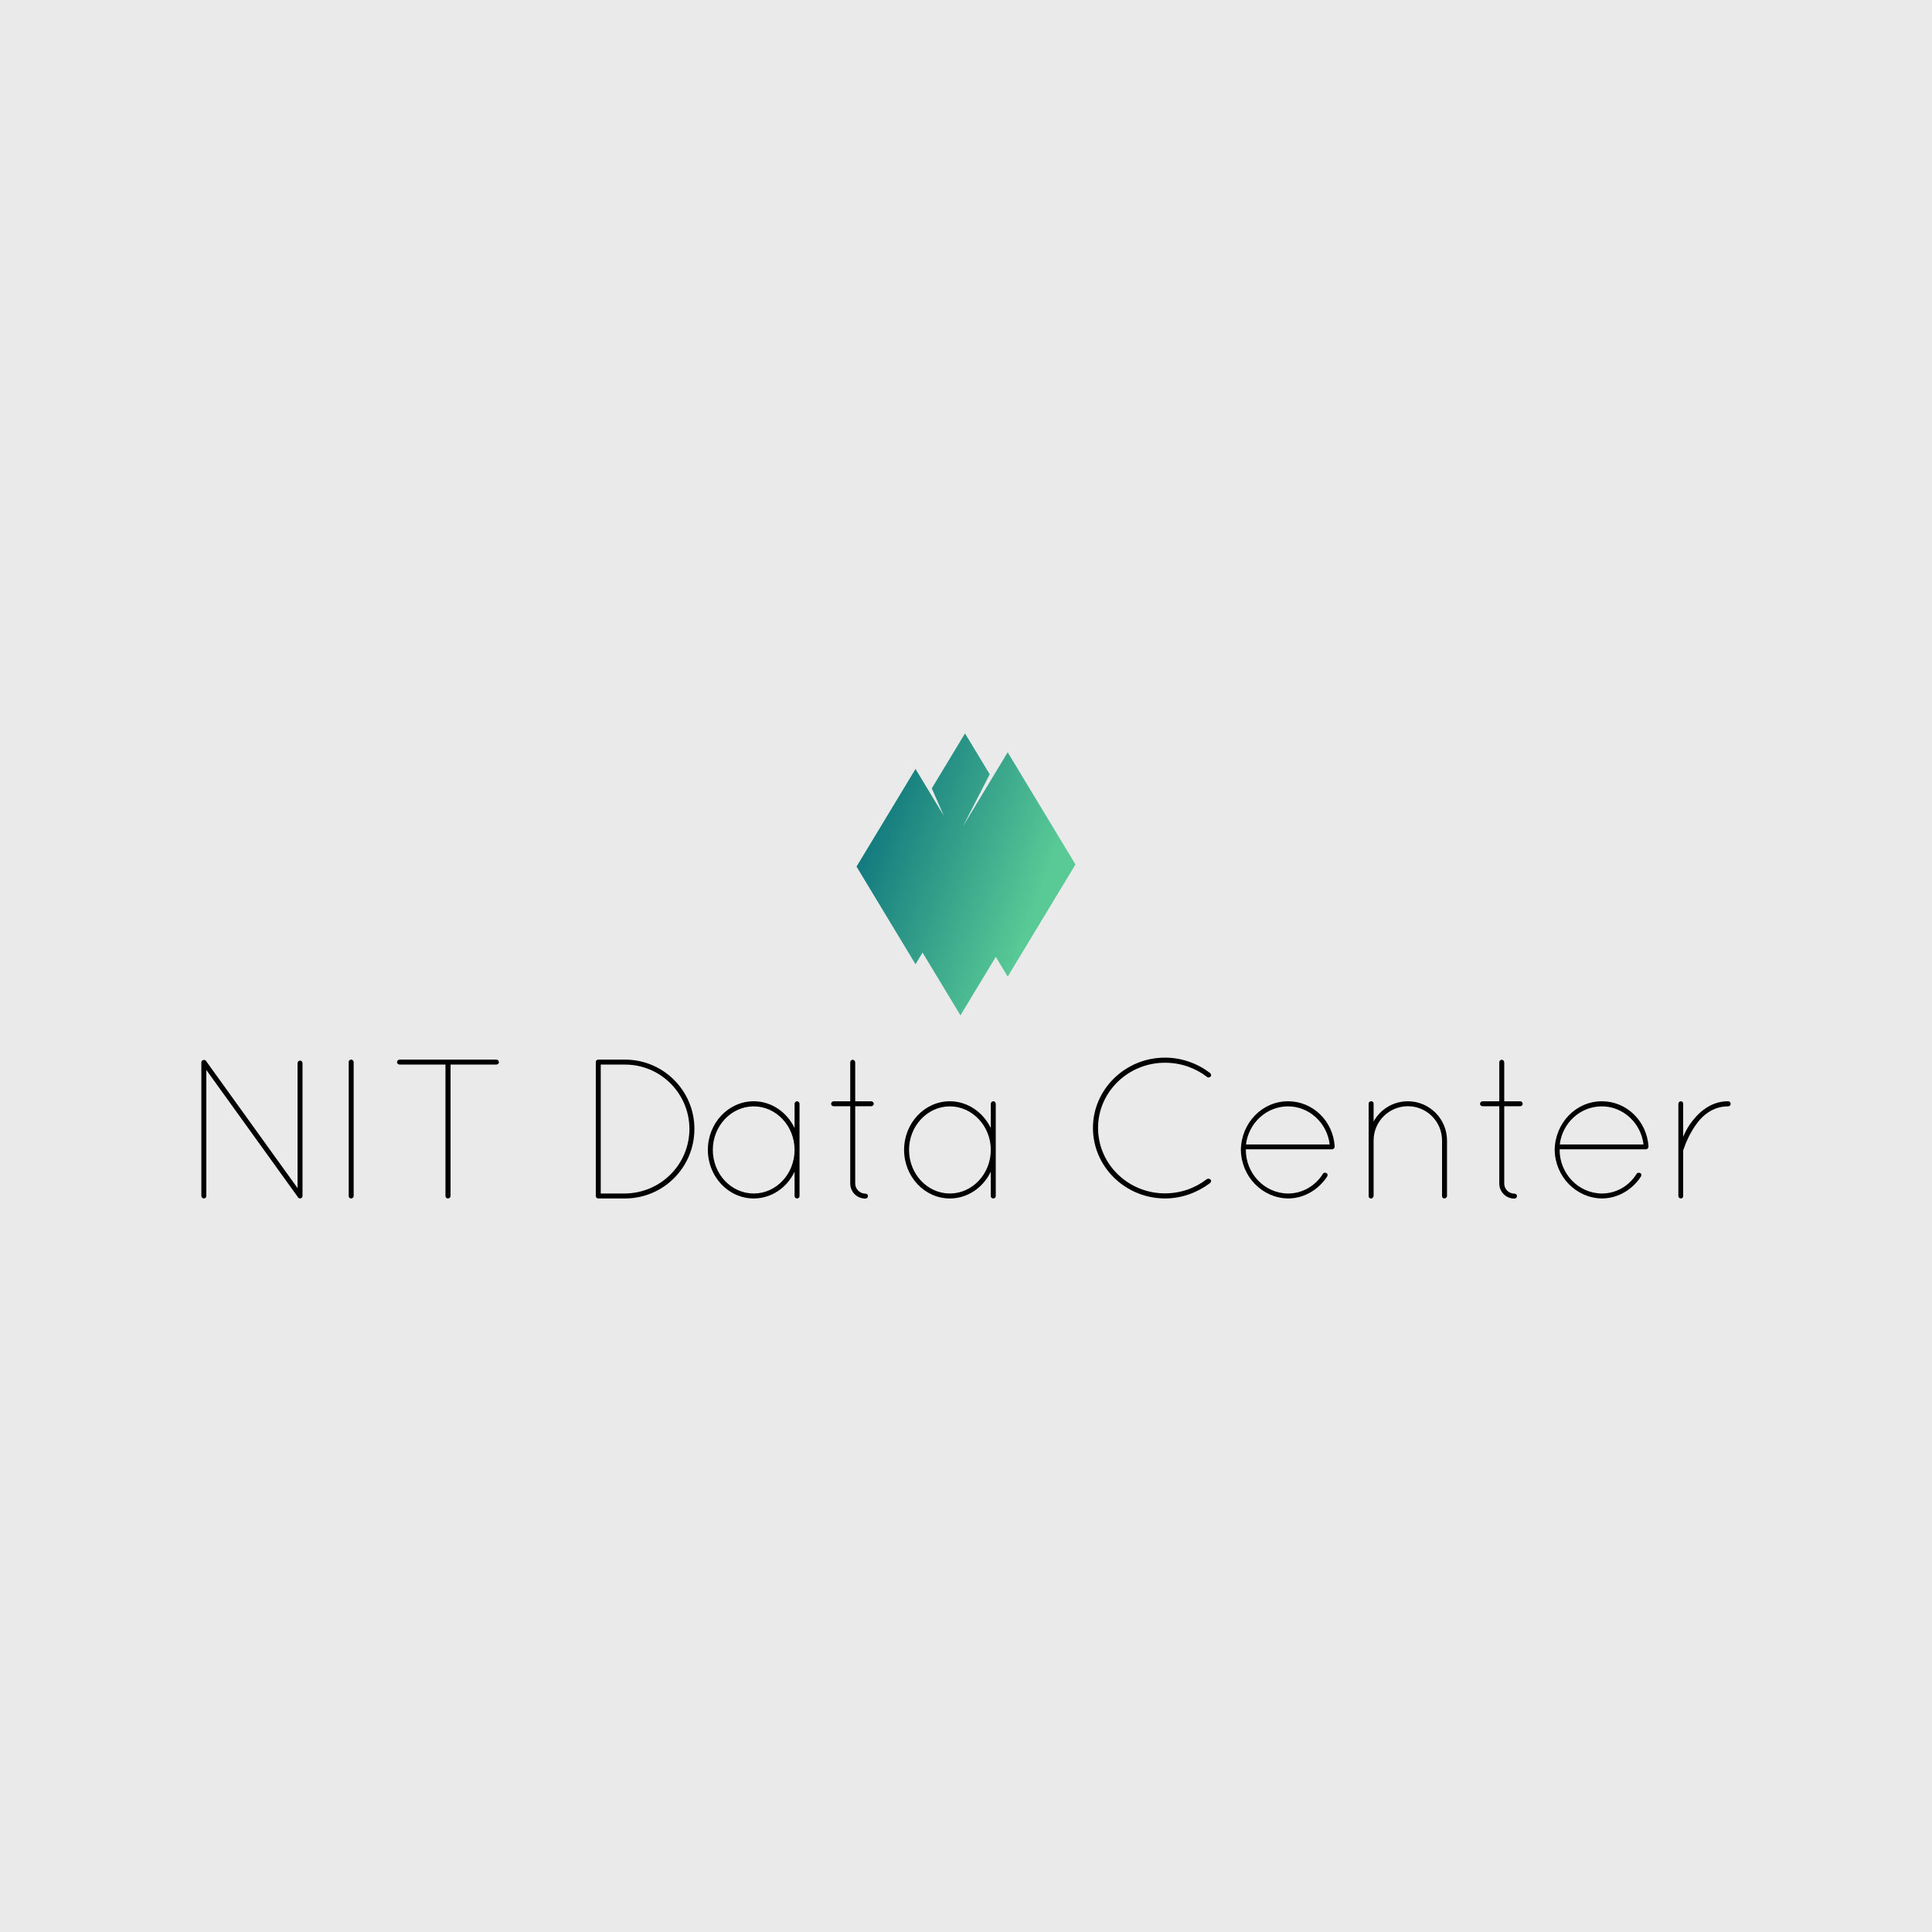
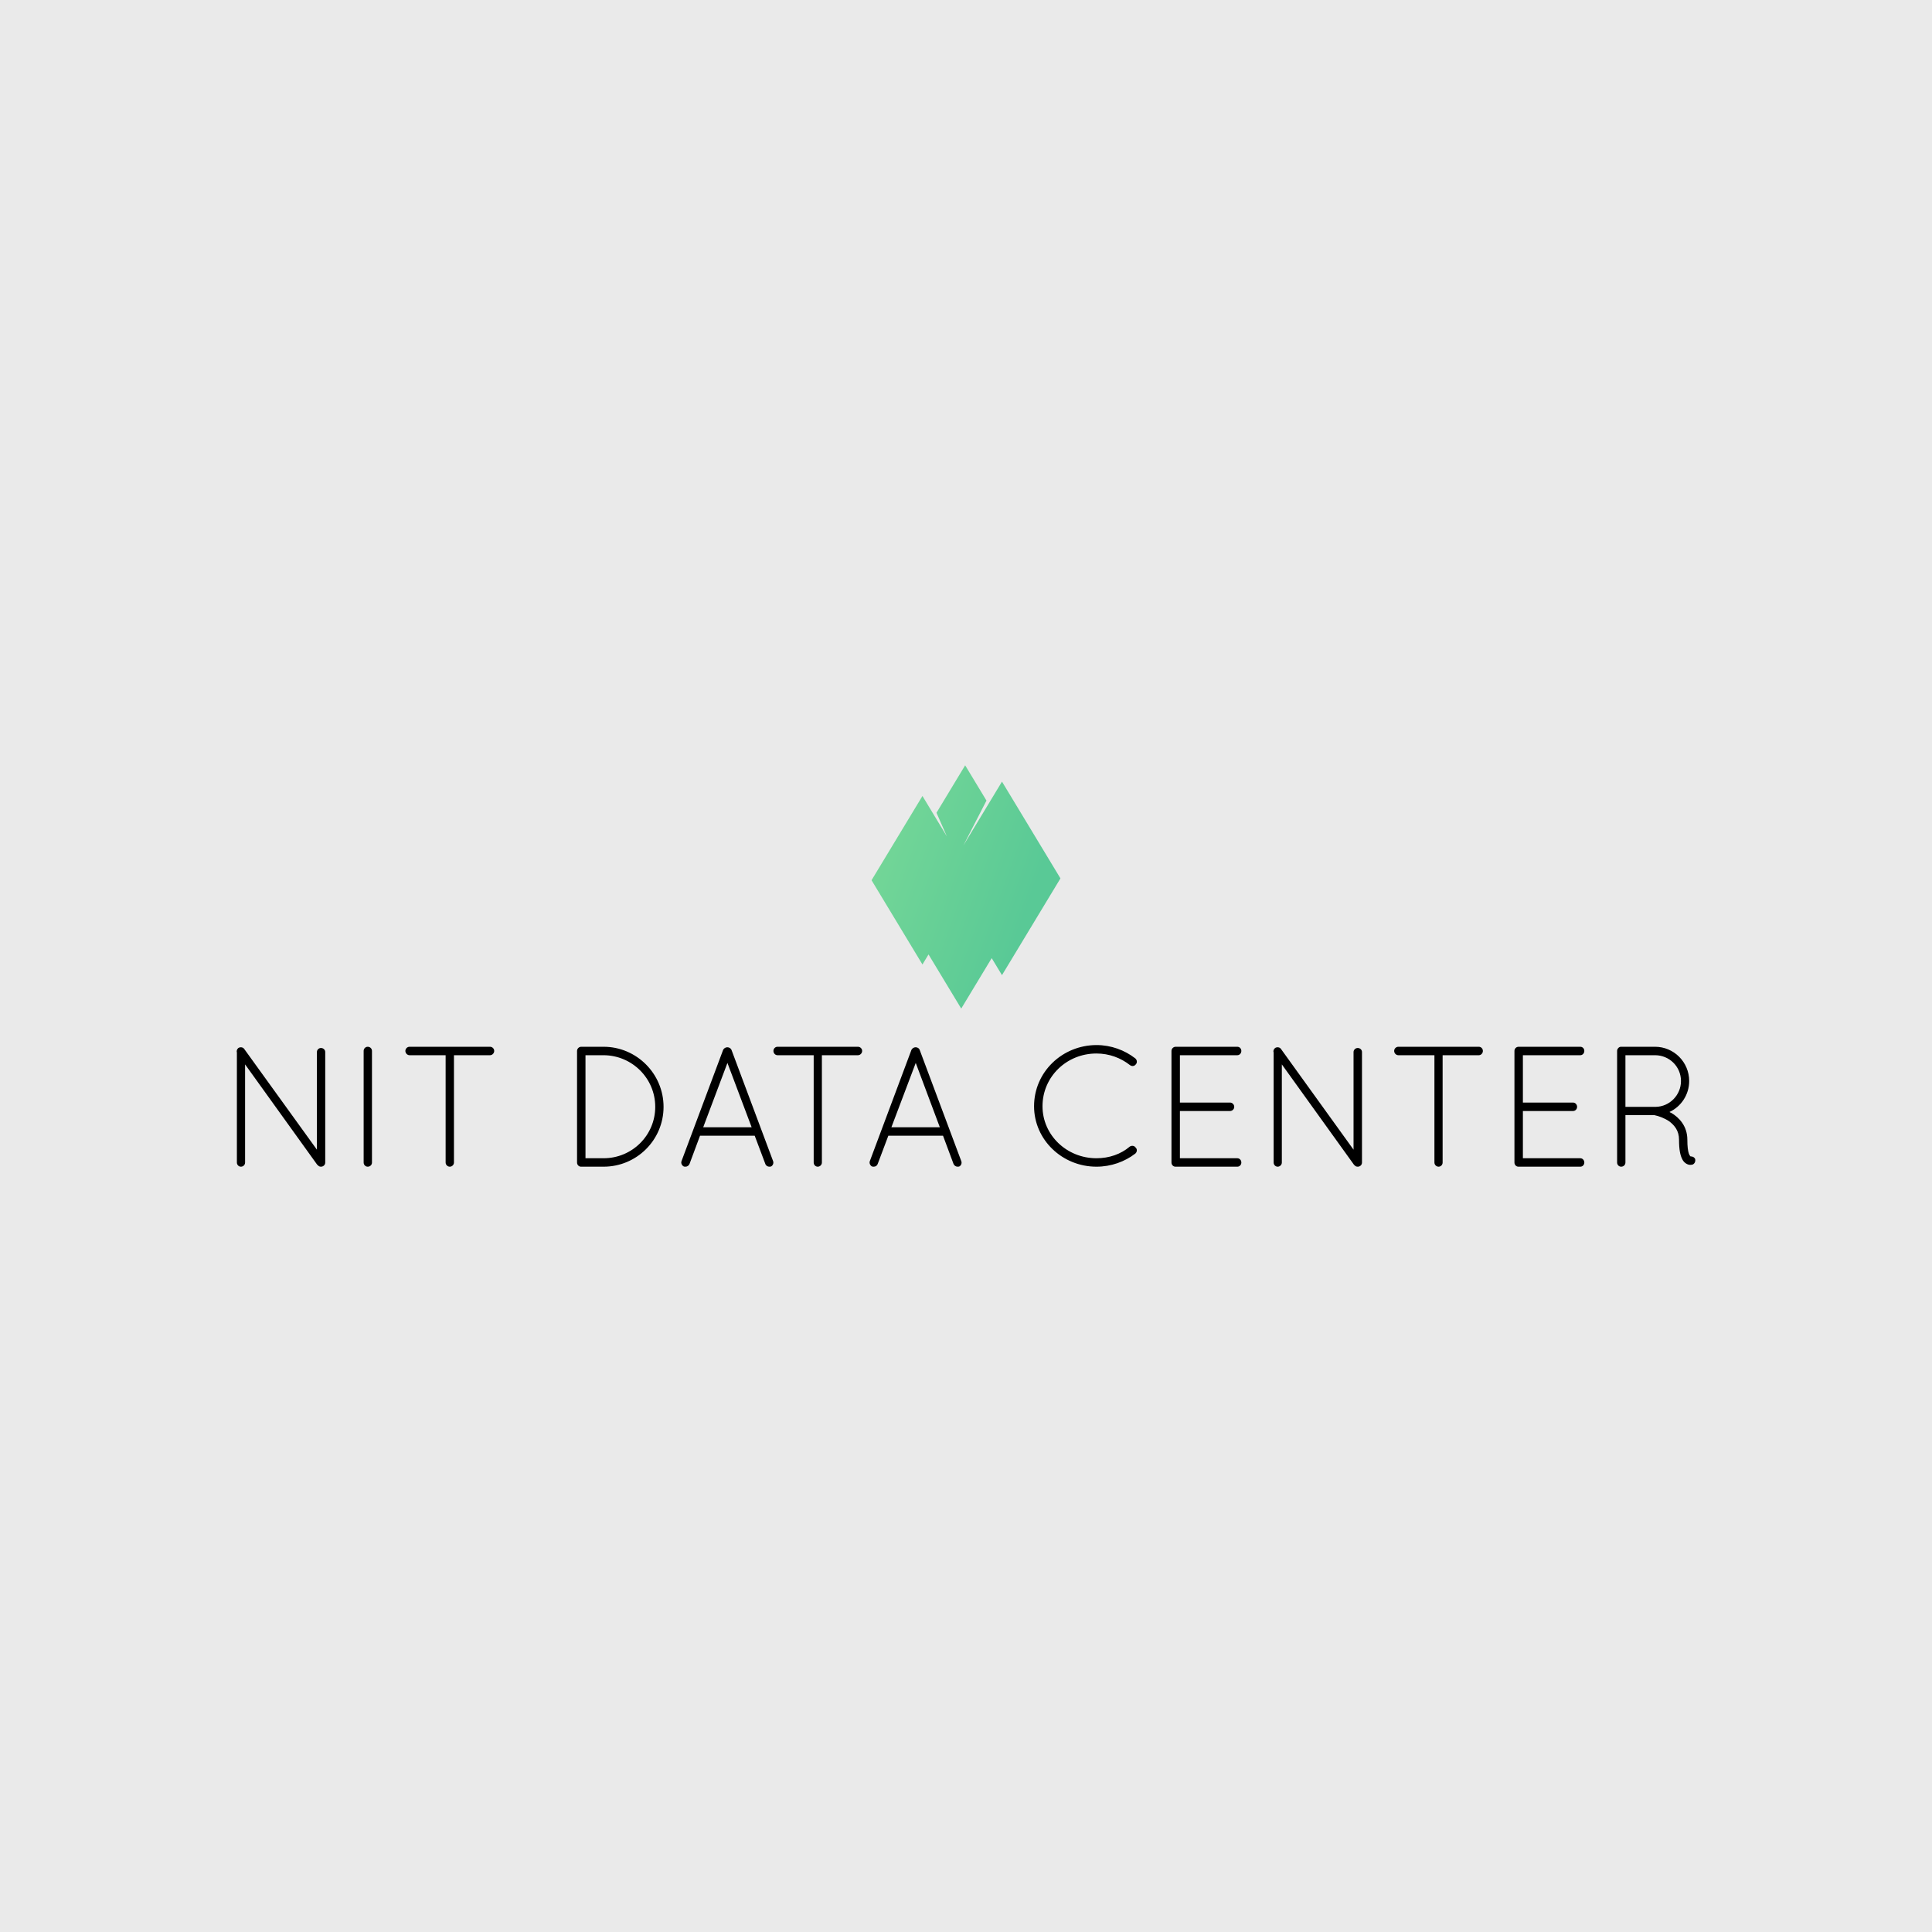
<svg xmlns="http://www.w3.org/2000/svg" data-v-1084b650="" viewBox="0 0 300 300">
  <rect data-v-1084b650="" fill="#eaeaea" x="0" y="0" width="300px" height="300px" class="logo-background-square" />
-   <g data-v-1084b650="" id="029f58a2-7bbe-5f72-0669-b025ce679ee8" fill="#000000" transform="matrix(2.2,0,0,2.2,28.054,156.8365)">
-     <path d="M8.25 13.17C8.25 13.19 8.25 13.19 8.26 13.19C8.29 13.26 8.36 13.30 8.43 13.30C8.53 13.30 8.60 13.22 8.60 13.12L8.60 3.75C8.60 3.65 8.53 3.57 8.43 3.57C8.34 3.57 8.25 3.65 8.25 3.75L8.25 12.57L1.78 3.58C1.72 3.51 1.62 3.50 1.53 3.56C1.48 3.60 1.46 3.65 1.46 3.71L1.46 3.75L1.46 13.12C1.46 13.22 1.55 13.30 1.64 13.30C1.74 13.30 1.81 13.22 1.81 13.12L1.81 4.23L8.25 13.17ZM11.86 13.12L11.86 13.12C11.86 13.23 11.93 13.30 12.04 13.30L12.04 13.30C12.12 13.30 12.21 13.23 12.21 13.12L12.21 3.68L12.21 3.68C12.21 3.57 12.12 3.50 12.04 3.50L12.04 3.50C11.93 3.50 11.86 3.57 11.86 3.68L11.86 13.12ZM18.69 13.12C18.69 13.22 18.76 13.30 18.87 13.30C18.96 13.30 19.05 13.22 19.05 13.12L19.05 3.85L22.27 3.85C22.39 3.85 22.46 3.78 22.46 3.68C22.46 3.58 22.39 3.50 22.27 3.50L15.46 3.50C15.36 3.50 15.27 3.58 15.27 3.68C15.27 3.78 15.36 3.85 15.46 3.85L18.69 3.85L18.69 13.12ZM29.30 13.12C29.30 13.22 29.37 13.30 29.48 13.30L29.50 13.30L31.36 13.30C34.08 13.30 36.26 11.10 36.26 8.39C36.26 5.70 34.08 3.50 31.36 3.50L29.50 3.50L29.48 3.50C29.37 3.50 29.30 3.58 29.30 3.68ZM29.65 12.95L29.65 3.85L31.36 3.85C33.88 3.85 35.90 5.89 35.91 8.39C35.90 10.91 33.88 12.92 31.36 12.95ZM43.51 6.44C43.40 6.44 43.33 6.54 43.33 6.62L43.33 8.33C42.80 7.22 41.71 6.44 40.45 6.44C38.65 6.44 37.21 7.99 37.21 9.87C37.21 11.75 38.65 13.30 40.45 13.30C41.71 13.30 42.80 12.53 43.33 11.41L43.33 13.12C43.33 13.23 43.40 13.30 43.51 13.30C43.61 13.30 43.68 13.23 43.68 13.12L43.68 6.62C43.68 6.54 43.61 6.44 43.51 6.44ZM40.45 12.95C38.86 12.95 37.56 11.58 37.56 9.87C37.56 8.18 38.86 6.80 40.45 6.80C42.03 6.80 43.33 8.18 43.33 9.87C43.33 11.58 42.03 12.95 40.45 12.95ZM48.73 6.44L47.61 6.44L47.61 3.70C47.61 3.60 47.53 3.51 47.43 3.51C47.33 3.51 47.26 3.60 47.26 3.70L47.26 3.70L47.26 6.44L46.09 6.44C45.99 6.44 45.91 6.52 45.91 6.62C45.91 6.72 45.99 6.79 46.09 6.79L47.26 6.79L47.26 12.25C47.26 12.84 47.74 13.31 48.33 13.31C48.43 13.31 48.51 13.23 48.51 13.13C48.51 13.03 48.43 12.96 48.33 12.96C47.94 12.96 47.61 12.64 47.61 12.25L47.61 6.79L48.73 6.79C48.83 6.79 48.92 6.72 48.92 6.62C48.92 6.52 48.83 6.44 48.73 6.44ZM57.36 6.44C57.25 6.44 57.18 6.54 57.18 6.62L57.18 8.33C56.64 7.22 55.55 6.44 54.29 6.44C52.50 6.44 51.06 7.99 51.06 9.87C51.06 11.75 52.50 13.30 54.29 13.30C55.55 13.30 56.64 12.53 57.18 11.41L57.18 13.12C57.18 13.23 57.25 13.30 57.36 13.30C57.46 13.30 57.53 13.23 57.53 13.12L57.53 6.62C57.53 6.54 57.46 6.44 57.36 6.44ZM54.29 12.95C52.71 12.95 51.41 11.58 51.41 9.87C51.41 8.18 52.71 6.80 54.29 6.80C55.87 6.80 57.18 8.18 57.18 9.87C57.18 11.58 55.87 12.95 54.29 12.95ZM64.39 8.32L64.39 8.32C64.39 11.06 66.67 13.29 69.47 13.30L69.47 13.30C70.67 13.30 71.76 12.88 72.65 12.22L72.65 12.22C72.73 12.15 72.76 12.04 72.69 11.97L72.69 11.97C72.62 11.89 72.51 11.89 72.42 11.94L72.42 11.94L72.42 11.94C71.61 12.57 70.59 12.94 69.47 12.94L69.47 12.94C66.88 12.94 64.75 10.88 64.75 8.32L64.75 8.32C64.75 5.78 66.88 3.72 69.47 3.72L69.47 3.72C70.60 3.72 71.62 4.09 72.44 4.72L72.44 4.72C72.51 4.79 72.62 4.77 72.70 4.69L72.70 4.69C72.76 4.62 72.73 4.51 72.65 4.44L72.65 4.44C71.79 3.78 70.67 3.36 69.47 3.36L69.47 3.36C66.67 3.36 64.39 5.60 64.39 8.32ZM78.16 13.30C79.31 13.30 80.33 12.66 80.92 11.75C80.98 11.66 80.95 11.55 80.88 11.51C80.78 11.47 80.68 11.47 80.63 11.55C80.11 12.39 79.20 12.95 78.16 12.95C76.51 12.94 75.18 11.55 75.18 9.87L75.18 9.83L81.28 9.83C81.37 9.83 81.44 9.74 81.45 9.66L81.45 9.65L81.45 9.62L81.45 9.60C81.33 7.83 79.91 6.44 78.16 6.44C76.33 6.44 74.86 7.97 74.83 9.87C74.86 11.75 76.33 13.27 78.16 13.30ZM78.16 6.80C79.66 6.80 80.92 7.97 81.10 9.49L75.19 9.49C75.38 7.97 76.64 6.80 78.16 6.80ZM89.03 13.12C89.03 13.22 89.08 13.30 89.19 13.30C89.29 13.30 89.38 13.22 89.38 13.12L89.38 9.21C89.38 7.67 88.13 6.44 86.62 6.44C85.58 6.44 84.67 7.01 84.20 7.87L84.20 6.61C84.20 6.50 84.13 6.44 84.03 6.44C83.93 6.44 83.85 6.50 83.85 6.61L83.85 9.10L83.85 9.21L83.85 13.12L83.85 13.15C83.85 13.17 83.86 13.20 83.87 13.22C83.87 13.23 83.87 13.23 83.89 13.24C83.90 13.26 83.92 13.27 83.93 13.27C83.94 13.29 83.96 13.29 83.97 13.30L84 13.30L84.03 13.30C84.08 13.30 84.13 13.27 84.15 13.23C84.18 13.20 84.20 13.16 84.20 13.12L84.20 9.21C84.20 7.85 85.30 6.79 86.62 6.79C87.93 6.79 89.03 7.85 89.03 9.21L89.03 13.12ZM94.54 6.44L93.42 6.44L93.42 3.70C93.42 3.60 93.34 3.51 93.24 3.51C93.14 3.51 93.07 3.60 93.07 3.70L93.07 3.70L93.07 6.44L91.90 6.44C91.80 6.44 91.71 6.52 91.71 6.62C91.71 6.72 91.80 6.79 91.90 6.79L93.07 6.79L93.07 12.25C93.07 12.84 93.55 13.31 94.14 13.31C94.23 13.31 94.32 13.23 94.32 13.13C94.32 13.03 94.23 12.96 94.14 12.96C93.74 12.96 93.42 12.64 93.42 12.25L93.42 6.79L94.54 6.79C94.64 6.79 94.72 6.72 94.72 6.62C94.72 6.52 94.64 6.44 94.54 6.44ZM100.31 13.30C101.46 13.30 102.48 12.66 103.07 11.75C103.12 11.66 103.10 11.55 103.03 11.51C102.93 11.47 102.83 11.47 102.77 11.55C102.26 12.39 101.35 12.95 100.31 12.95C98.66 12.94 97.33 11.55 97.33 9.87L97.33 9.83L103.43 9.83C103.52 9.83 103.59 9.74 103.60 9.66L103.60 9.65L103.60 9.62L103.60 9.60C103.47 7.83 102.06 6.44 100.31 6.44C98.48 6.44 97.01 7.97 96.98 9.87C97.01 11.75 98.48 13.27 100.31 13.30ZM100.31 6.80C101.81 6.80 103.07 7.97 103.25 9.49L97.34 9.49C97.52 7.97 98.78 6.80 100.31 6.80ZM105.71 13.12C105.71 13.23 105.80 13.30 105.88 13.30C105.99 13.30 106.05 13.23 106.05 13.12L106.05 9.91C106.05 9.91 106.11 9.74 106.22 9.44C106.40 9.00 106.74 8.30 107.23 7.74C107.69 7.22 108.35 6.80 109.21 6.80C109.33 6.80 109.40 6.72 109.40 6.62C109.40 6.52 109.33 6.44 109.21 6.44C107.90 6.44 107.02 7.34 106.48 8.13C106.30 8.41 106.16 8.69 106.05 8.95L106.05 6.62C106.05 6.52 105.99 6.44 105.88 6.44C105.80 6.44 105.71 6.52 105.71 6.62L105.71 9.83C105.70 9.87 105.70 9.88 105.71 9.91L105.71 13.12Z" />
+   <g data-v-1084b650="" id="bba3bd8a-7f5e-ed34-9a65-4ff5a4c9b5b7" fill="#000000" transform="matrix(1.9,0,0,1.9,33.93366,155.8919)">
+     <path d="M8.05 13.12C8.06 13.15 8.09 13.16 8.11 13.17C8.18 13.26 8.26 13.30 8.37 13.30C8.57 13.30 8.72 13.15 8.72 12.96L8.72 3.93C8.72 3.75 8.57 3.60 8.37 3.60C8.19 3.60 8.04 3.75 8.04 3.93L8.04 11.91L2.10 3.68C2.00 3.53 1.78 3.50 1.62 3.60C1.50 3.70 1.46 3.84 1.50 3.98L1.50 12.96C1.50 13.15 1.65 13.30 1.83 13.30C2.02 13.30 2.17 13.15 2.17 12.96L2.17 4.94L8.05 13.12ZM11.86 12.96L11.86 12.96C11.86 13.15 12.01 13.30 12.19 13.30L12.19 13.30C12.39 13.30 12.54 13.15 12.54 12.96L12.54 3.84L12.54 3.84C12.54 3.65 12.39 3.50 12.19 3.50L12.19 3.50C12.01 3.50 11.86 3.65 11.86 3.84L11.86 12.96ZM18.56 12.96C18.56 13.15 18.72 13.30 18.90 13.30C19.08 13.30 19.24 13.15 19.24 12.96L19.24 4.19L22.19 4.19C22.37 4.19 22.53 4.03 22.53 3.84C22.53 3.65 22.37 3.50 22.19 3.50L15.61 3.50C15.43 3.50 15.27 3.65 15.27 3.84C15.27 4.03 15.43 4.19 15.61 4.19L18.56 4.19L18.56 12.96ZM31.47 13.30C34.17 13.30 36.37 11.12 36.37 8.41C36.37 5.71 34.17 3.50 31.47 3.50L29.68 3.50L29.64 3.50C29.46 3.50 29.30 3.65 29.30 3.84L29.30 12.96C29.30 13.15 29.44 13.29 29.61 13.30L29.67 13.30ZM29.99 12.61L29.99 4.19L31.47 4.19C33.80 4.20 35.69 6.08 35.69 8.41C35.69 10.74 33.80 12.61 31.47 12.61ZM44.69 13.08C44.74 13.22 44.88 13.30 45.01 13.30C45.05 13.30 45.08 13.29 45.14 13.29C45.30 13.22 45.39 13.01 45.32 12.84L41.92 3.75C41.87 3.63 41.73 3.54 41.58 3.54C41.44 3.54 41.30 3.63 41.24 3.75L37.84 12.84C37.77 13.01 37.87 13.22 38.04 13.29C38.08 13.29 38.14 13.30 38.16 13.30C38.30 13.30 38.43 13.22 38.49 13.08L39.35 10.77L43.82 10.77ZM41.59 4.82L43.57 10.08L39.61 10.08ZM48.64 12.96C48.64 13.15 48.79 13.30 48.97 13.30C49.15 13.30 49.31 13.15 49.31 12.96L49.31 4.19L52.26 4.19C52.44 4.19 52.60 4.03 52.60 3.84C52.60 3.65 52.44 3.50 52.26 3.50L45.68 3.50C45.50 3.50 45.35 3.65 45.35 3.84C45.35 4.03 45.50 4.19 45.68 4.19L48.64 4.19L48.64 12.96ZM60.07 13.08C60.13 13.22 60.27 13.30 60.40 13.30C60.44 13.30 60.47 13.29 60.52 13.29C60.69 13.22 60.77 13.01 60.70 12.84L57.30 3.75C57.26 3.63 57.12 3.54 56.97 3.54C56.83 3.54 56.69 3.63 56.63 3.75L53.23 12.84C53.16 13.01 53.26 13.22 53.42 13.29C53.47 13.29 53.52 13.30 53.55 13.30C53.69 13.30 53.82 13.22 53.87 13.08L54.74 10.77L59.21 10.77ZM56.98 4.82L58.95 10.08L54.99 10.08ZM66.65 8.36L66.65 8.36C66.65 11.09 68.94 13.30 71.75 13.30L71.75 13.30C72.95 13.30 74.06 12.89 74.91 12.24L74.91 12.24C75.07 12.12 75.10 11.87 74.96 11.75L74.96 11.75C74.86 11.58 74.63 11.55 74.47 11.66L74.47 11.66C73.74 12.28 72.79 12.61 71.75 12.61L71.75 12.61C69.30 12.61 67.34 10.70 67.34 8.36L67.34 8.36C67.34 5.96 69.30 4.05 71.75 4.05L71.75 4.05C72.79 4.05 73.74 4.41 74.49 5.00L74.49 5.00C74.63 5.11 74.86 5.10 74.97 4.93L74.97 4.93C75.10 4.80 75.07 4.56 74.91 4.44L74.91 4.44C74.06 3.78 72.95 3.36 71.75 3.36L71.75 3.36C68.94 3.37 66.65 5.57 66.65 8.36ZM77.88 12.96C77.88 13.15 78.02 13.29 78.19 13.30L78.22 13.30L78.26 13.30L83.26 13.30C83.45 13.30 83.59 13.15 83.59 12.96C83.59 12.77 83.45 12.61 83.26 12.61L78.57 12.61L78.57 8.75L82.67 8.75C82.85 8.75 83.01 8.60 83.01 8.41C83.01 8.22 82.85 8.06 82.67 8.06L78.57 8.06L78.57 4.19L83.26 4.19C83.45 4.19 83.59 4.03 83.59 3.84C83.59 3.65 83.45 3.50 83.26 3.50L78.25 3.50L78.22 3.50C78.04 3.50 77.88 3.65 77.88 3.84L77.88 12.96ZM92.78 13.12C92.79 13.15 92.82 13.16 92.83 13.17C92.90 13.26 92.99 13.30 93.10 13.30C93.30 13.30 93.45 13.15 93.45 12.96L93.45 3.93C93.45 3.75 93.30 3.60 93.10 3.60C92.92 3.60 92.76 3.75 92.76 3.93L92.76 11.91L86.83 3.68C86.73 3.53 86.51 3.50 86.35 3.60C86.23 3.70 86.18 3.84 86.23 3.98L86.23 12.96C86.23 13.15 86.38 13.30 86.56 13.30C86.74 13.30 86.90 13.15 86.90 12.96L86.90 4.94L92.78 13.12ZM99.37 12.96C99.37 13.15 99.53 13.30 99.71 13.30C99.89 13.30 100.04 13.15 100.04 12.96L100.04 4.19L103.00 4.19C103.18 4.19 103.33 4.03 103.33 3.84C103.33 3.65 103.18 3.50 103.00 3.50L96.42 3.50C96.24 3.50 96.08 3.65 96.08 3.84C96.08 4.03 96.24 4.19 96.42 4.19L99.37 4.19L99.37 12.96ZM105.91 12.96C105.91 13.15 106.05 13.29 106.22 13.30L106.25 13.30L106.29 13.30L111.29 13.30C111.48 13.30 111.62 13.15 111.62 12.96C111.62 12.77 111.48 12.61 111.29 12.61L106.60 12.61L106.60 8.75L110.70 8.75C110.88 8.75 111.03 8.60 111.03 8.41C111.03 8.22 110.88 8.06 110.70 8.06L106.60 8.06L106.60 4.19L111.29 4.19C111.48 4.19 111.62 4.03 111.62 3.84C111.62 3.65 111.48 3.50 111.29 3.50L106.27 3.50L106.25 3.50C106.06 3.50 105.91 3.65 105.91 3.84L105.91 12.96ZM119.63 12.70C119.78 13.01 120.08 13.15 120.26 13.15L120.29 13.15C120.37 13.15 120.44 13.13 120.46 13.13C120.64 13.06 120.72 12.87 120.68 12.68C120.62 12.53 120.46 12.45 120.30 12.46C120.29 12.45 120.22 12.39 120.16 12.22C120.09 12.01 120.04 11.66 120.04 11.09C120.04 9.98 119.36 9.27 118.72 8.90C118.66 8.88 118.62 8.86 118.58 8.83C119.53 8.39 120.19 7.42 120.19 6.30C120.19 4.75 118.94 3.50 117.40 3.50L114.67 3.50L114.63 3.50L114.60 3.50C114.44 3.51 114.30 3.67 114.30 3.84L114.30 12.96C114.30 13.15 114.45 13.30 114.63 13.30C114.83 13.30 114.98 13.15 114.98 12.96L114.98 9.09L117.36 9.09C117.38 9.09 117.39 9.10 117.43 9.11C117.61 9.14 118.13 9.30 118.57 9.60C119 9.93 119.36 10.37 119.36 11.09C119.36 11.91 119.46 12.38 119.63 12.70ZM119.52 6.30C119.52 7.45 118.59 8.39 117.46 8.41L117.33 8.41L114.98 8.41L114.98 4.19L117.40 4.19C118.57 4.19 119.52 5.12 119.52 6.30Z" />
  </g>
-   <linearGradient data-v-1084b650="" gradientTransform="rotate(25)" id="2b48970e-a9de-ba1c-bf18-f0cf37ff6ca4" x1="0%" y1="0%" x2="100%" y2="0%">
-     <stop data-v-1084b650="" offset="0%" style="stop-color: rgb(0, 102, 120); stop-opacity: 1;" />
+   <linearGradient data-v-1084b650="" gradientTransform="rotate(25)" id="279d5f97-d96b-adb2-5ab1-2472e55f98ca" x1="0%" y1="0%" x2="100%" y2="0%">
+     <stop data-v-1084b650="" offset="0%" style="stop-color: rgb(121, 217, 151); stop-opacity: 1;" />
    <stop data-v-1084b650="" offset="100%" style="stop-color: rgb(89, 201, 150); stop-opacity: 1;" />
  </linearGradient>
-   <g data-v-1084b650="" id="954de5b8-332b-0e9e-1d20-ecca215ff8fb" fill="url(#2b48970e-a9de-ba1c-bf18-f0cf37ff6ca4)" stroke="none" transform="matrix(0.1960837,0,0,0.1960837,120.5874,106.3589)">
+   <g data-v-1084b650="" id="a2889ca9-5245-706a-d24c-3c740111f767" fill="url(#279d5f97-d96b-adb2-5ab1-2472e55f98ca)" stroke="none" transform="matrix(0.1691748,0,0,0.1691748,124.6238,112.3479)">
    <svg version="1.1" x="0px" y="0px" viewBox="0 0 100 100" style="enable-background:new 0 0 100 100;" xml:space="preserve">
      <polygon points="78.898,47.384 61.008,17.777 49.178,37.355 51.479,32.884 51.479,32.884 56.264,23.581 49.742,12.788   40.969,27.306 44.143,34.527 36.676,22.17 21.102,47.944 36.676,73.723 38.533,70.649 48.539,87.212 57.863,71.782 61.008,76.985   " />
    </svg>
  </g>
</svg>
